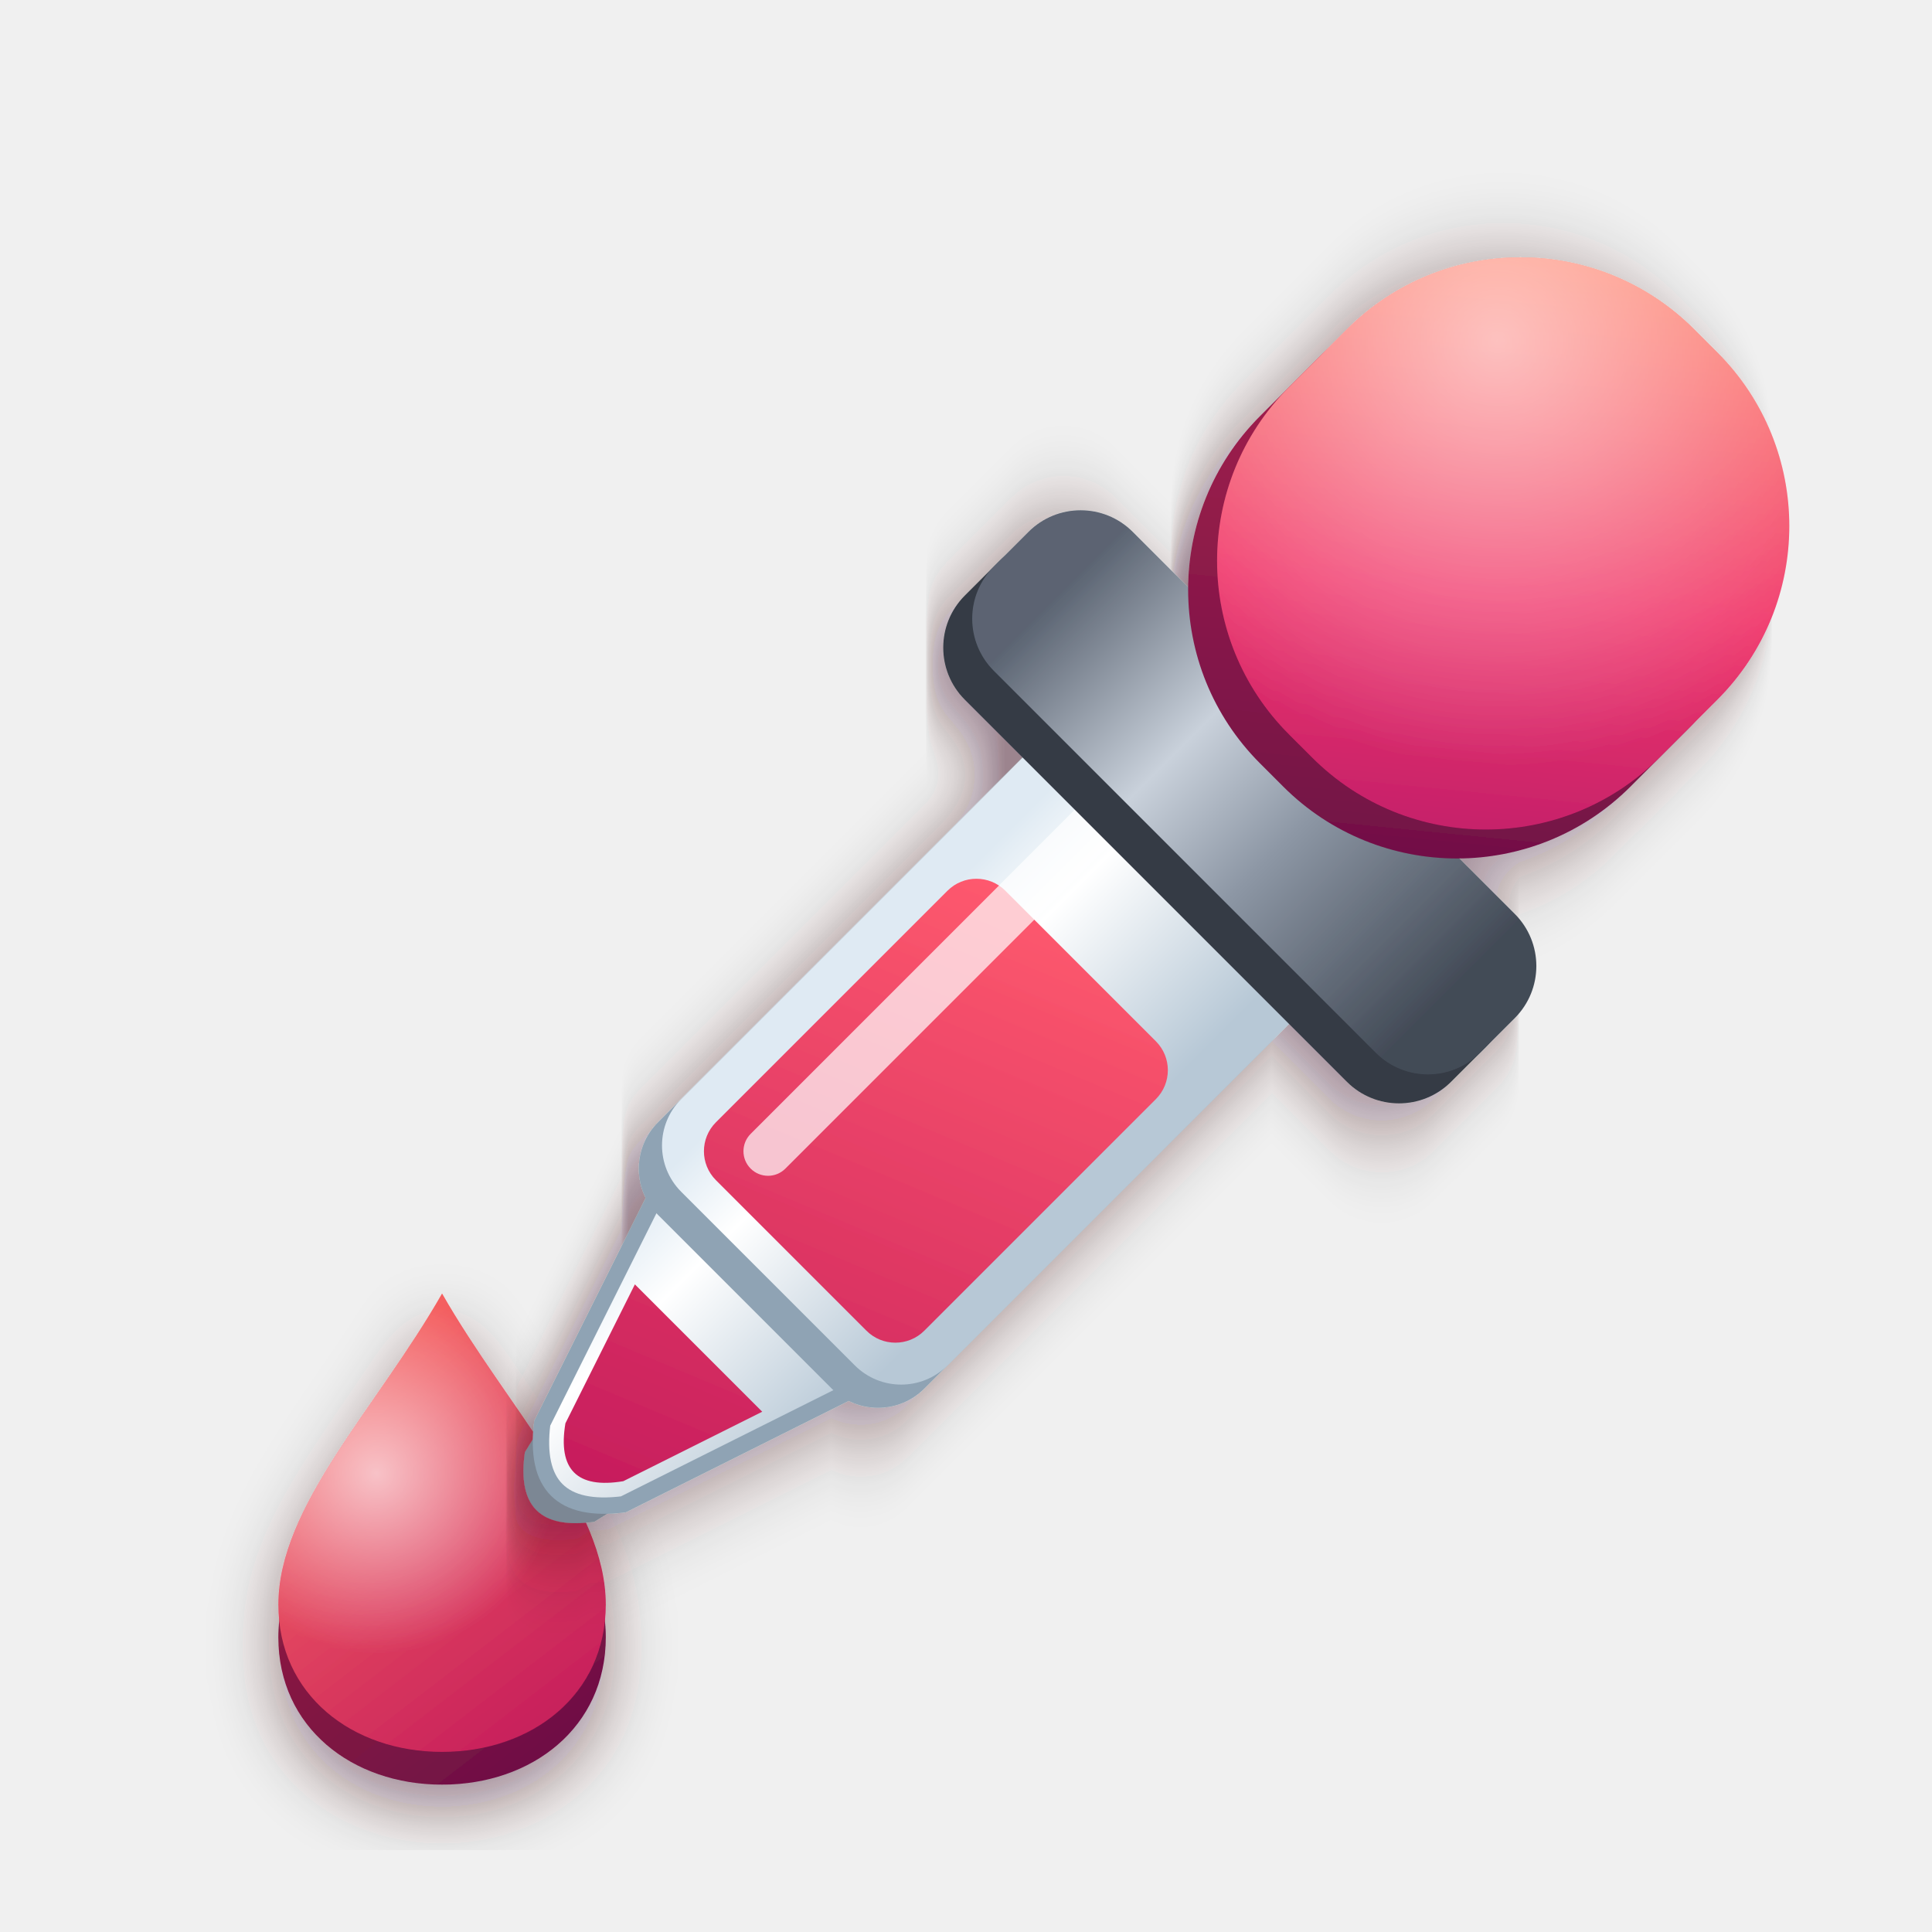
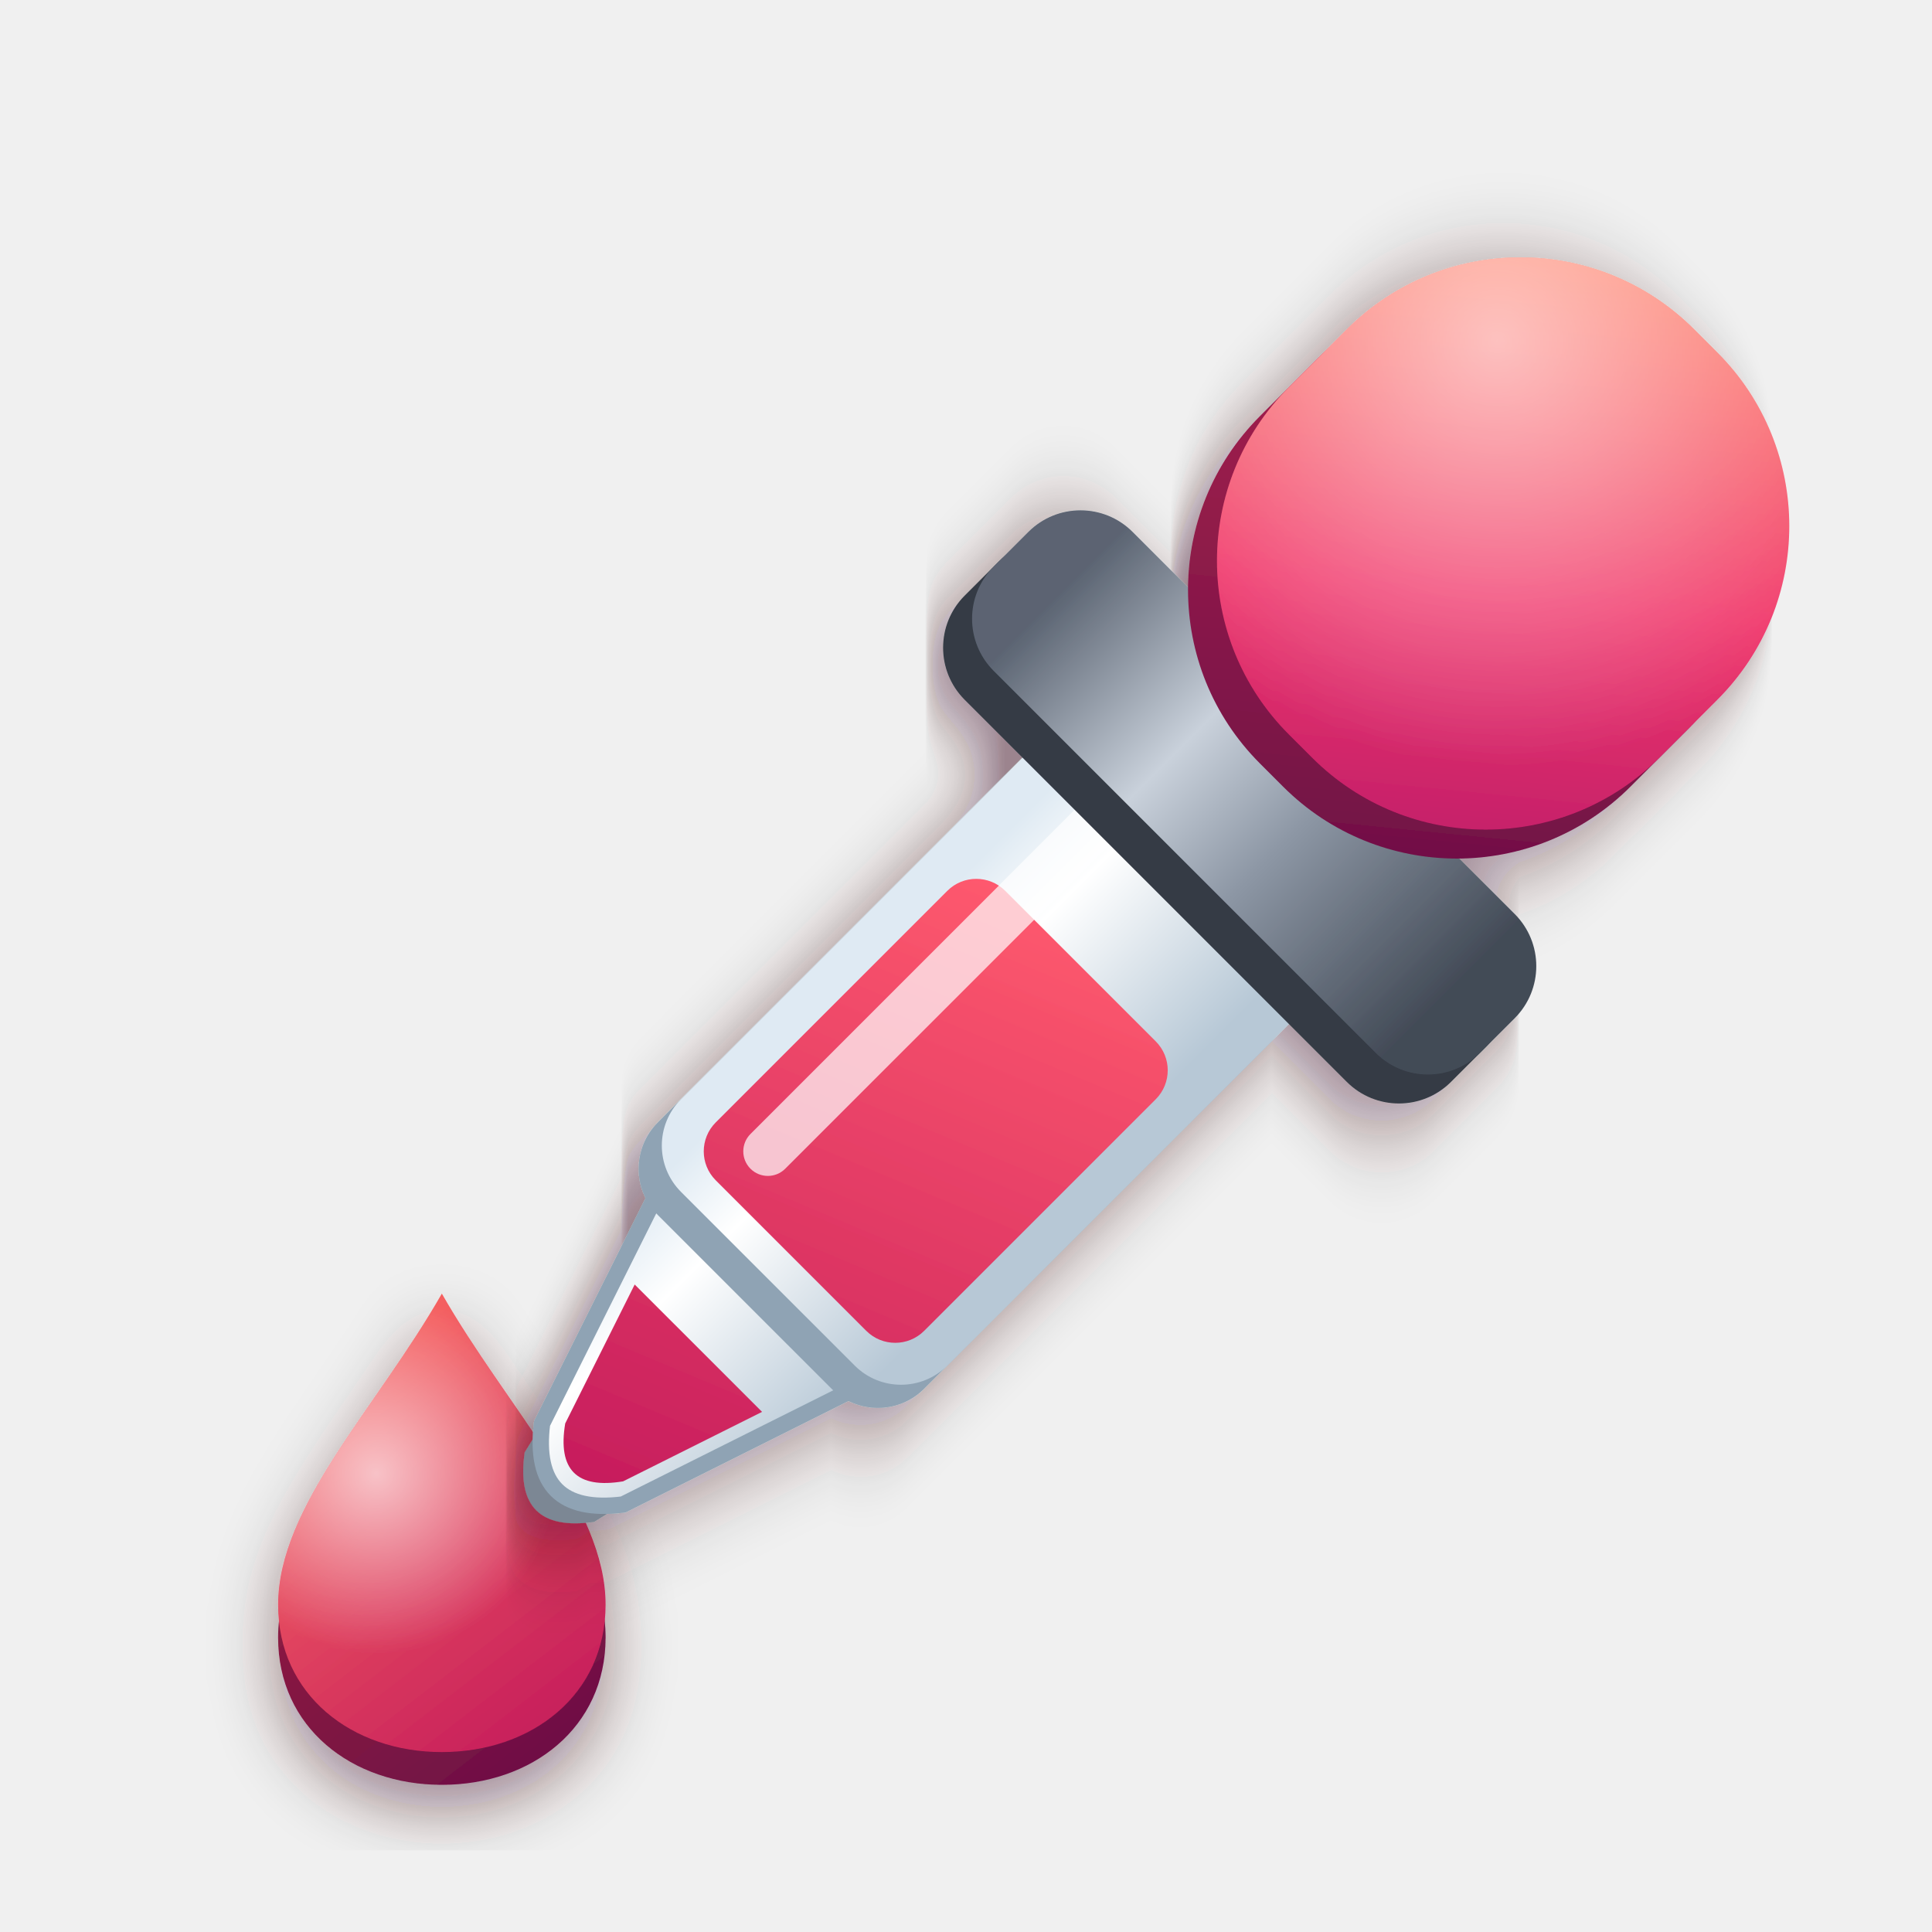
- <svg xmlns="http://www.w3.org/2000/svg" width="236" height="236" viewBox="0 0 236 236" fill="none">
-   <defs>
-     <linearGradient id="bulb" x1="92" y1="14" x2="146" y2="80" gradientUnits="userSpaceOnUse">
-       <stop offset="0" stop-color="#ff7a59" />
-       <stop offset="0.55" stop-color="#f0386b" />
-       <stop offset="1" stop-color="#b8196a" />
-     </linearGradient>
-     <linearGradient id="bulb_back" x1="92" y1="14" x2="146" y2="80" gradientUnits="userSpaceOnUse">
-       <stop offset="0" stop-color="#b3274f" />
-       <stop offset="1" stop-color="#6d0f45" />
-     </linearGradient>
-     <linearGradient id="collar" x1="84" y1="0" x2="152" y2="0" gradientUnits="userSpaceOnUse">
-       <stop offset="0" stop-color="#5b6472" />
-       <stop offset="0.35" stop-color="#c9d1db" />
-       <stop offset="0.6" stop-color="#8d97a5" />
-       <stop offset="1" stop-color="#434b57" />
-     </linearGradient>
-     <linearGradient id="glass" x1="100" y1="0" x2="136" y2="0" gradientUnits="userSpaceOnUse">
-       <stop offset="0" stop-color="#dfeaf3" />
-       <stop offset="0.3" stop-color="#ffffff" />
-       <stop offset="1" stop-color="#b7c8d6" />
-     </linearGradient>
-     <linearGradient id="liquid" x1="100" y1="118" x2="136" y2="206" gradientUnits="userSpaceOnUse">
-       <stop offset="0" stop-color="#ff5a6e" />
-       <stop offset="1" stop-color="#c2185b" />
-     </linearGradient>
-     <linearGradient id="drop" x1="30" y1="170" x2="70" y2="222" gradientUnits="userSpaceOnUse">
-       <stop offset="0" stop-color="#ff6f61" />
-       <stop offset="1" stop-color="#c2185b" />
-     </linearGradient>
-     <linearGradient id="drop_back" x1="30" y1="170" x2="70" y2="222" gradientUnits="userSpaceOnUse">
-       <stop offset="0" stop-color="#a3243f" />
-       <stop offset="1" stop-color="#6d0f45" />
-     </linearGradient>
-     <radialGradient id="bloom" cx="100" cy="28" r="52" gradientUnits="userSpaceOnUse">
-       <stop offset="0" stop-color="white" stop-opacity="0.6" />
-       <stop offset="1" stop-color="white" stop-opacity="0" />
-     </radialGradient>
-     <radialGradient id="drop_bloom" cx="42" cy="190" r="22" gradientUnits="userSpaceOnUse">
-       <stop offset="0" stop-color="white" stop-opacity="0.65" />
-       <stop offset="1" stop-color="white" stop-opacity="0" />
-     </radialGradient>
-     <clipPath id="bulb_clip">
-       <rect x="86" y="10" width="64" height="70" rx="30" />
-     </clipPath>
-     <clipPath id="drop_clip">
-       <path d="M50 168 C58 182 70 194 70 206 C70 217 61 224 50 224 C39 224 30 217 30 206 C30 194 42 182 50 168 Z" />
-     </clipPath>
-     <filter id="shadow" x="0" y="0" width="236" height="236" filterUnits="userSpaceOnUse" color-interpolation-filters="sRGB">
-       <feDropShadow dx="0" dy="3" stdDeviation="4" flood-color="#33051f" flood-opacity="0.45" />
-     </filter>
-   </defs>
-   <g transform="translate(4 -10)" filter="url(#shadow)">
-     <path d="M50 172 C58 186 70 198 70 210 C70 221 61 228 50 228 C39 228 30 221 30 210 C30 198 42 186 50 172 Z" fill="url(#drop_back)" />
-     <path d="M50 168 C58 182 70 194 70 206 C70 217 61 224 50 224 C39 224 30 217 30 206 C30 194 42 182 50 168 Z" fill="url(#drop)" />
-     <g clip-path="url(#drop_clip)">
-       <circle cx="42" cy="190" r="22" fill="url(#drop_bloom)" />
+ <svg xmlns="http://www.w3.org/2000/svg" width="236" height="236" viewBox="0.035 0 235.965 235.975" preserveAspectRatio="none">
+   <g fill="none">
+     <defs>
+       <linearGradient id="l1-drop" x1="30" y1="170" x2="70" y2="222" gradientUnits="userSpaceOnUse">
+         <stop offset="0" stop-color="#ff6f61" />
+         <stop offset="1" stop-color="#c2185b" />
+       </linearGradient>
+       <linearGradient id="l1-drop_back" x1="30" y1="170" x2="70" y2="222" gradientUnits="userSpaceOnUse">
+         <stop offset="0" stop-color="#a3243f" />
+         <stop offset="1" stop-color="#6d0f45" />
+       </linearGradient>
+       <radialGradient id="l1-drop_bloom" cx="42" cy="190" r="22" gradientUnits="userSpaceOnUse">
+         <stop offset="0" stop-color="white" stop-opacity="0.65" />
+         <stop offset="1" stop-color="white" stop-opacity="0" />
+       </radialGradient>
+       <clipPath id="l1-drop_clip">
+         <path d="M50 168 C58 182 70 194 70 206 C70 217 61 224 50 224 C39 224 30 217 30 206 C30 194 42 182 50 168 Z" />
+       </clipPath>
+       <filter id="l1-shadow" x="0" y="0" width="236" height="236" filterUnits="userSpaceOnUse" color-interpolation-filters="sRGB">
+         <feDropShadow dx="0" dy="3" stdDeviation="4" flood-color="#33051f" flood-opacity="0.45" />
+       </filter>
+     </defs>
+     <g transform="translate(4 -10)" filter="url(#l1-shadow)">
+       <path d="M50 172 C58 186 70 198 70 210 C70 221 61 228 50 228 C39 228 30 221 30 210 C30 198 42 186 50 172 Z" fill="url(#l1-drop_back)" />
+       <path d="M50 168 C58 182 70 194 70 206 C70 217 61 224 50 224 C39 224 30 217 30 206 C30 194 42 182 50 168 Z" fill="url(#l1-drop)" />
+       <g clip-path="url(#l1-drop_clip)">
+         <circle cx="42" cy="190" r="22" fill="url(#l1-drop_bloom)" />
+       </g>
    </g>
  </g>
-   <g transform="translate(14 0) rotate(45 118 118)" filter="url(#shadow)">
-     <path d="M104 174 L132 174 L124 208 Q118 216 112 208 Z" fill="#7b8794" />
-     <path d="M99 168 L137 168 L125 204 Q118 213 111 204 Z" fill="url(#glass)" stroke="#8fa3b4" stroke-width="2" />
-     <path d="M107 184 L129 184 L123 202 Q118 209 113 202 Z" fill="url(#liquid)" />
-     <rect x="95" y="100" width="46" height="76" rx="8" fill="#8fa3b4" />
-     <rect x="95" y="96" width="46" height="76" rx="8" fill="url(#glass)" />
-     <rect x="100" y="118" width="36" height="50" rx="5" fill="url(#liquid)" />
-     <rect x="104" y="102" width="6" height="62" rx="3" fill="white" fill-opacity="0.7" />
-     <rect x="76" y="81" width="84" height="24" rx="9" fill="#343a44" />
-     <rect x="76" y="76" width="84" height="24" rx="9" fill="url(#collar)" />
-     <rect x="86" y="15" width="64" height="70" rx="30" fill="url(#bulb_back)" />
-     <rect x="86" y="10" width="64" height="70" rx="30" fill="url(#bulb)" />
-     <g clip-path="url(#bulb_clip)">
-       <circle cx="100" cy="28" r="52" fill="url(#bloom)" />
+   <g fill="none">
+     <defs>
+       <linearGradient id="l2-bulb" x1="92" y1="14" x2="146" y2="80" gradientUnits="userSpaceOnUse">
+         <stop offset="0" stop-color="#ff7a59" />
+         <stop offset="0.55" stop-color="#f0386b" />
+         <stop offset="1" stop-color="#b8196a" />
+       </linearGradient>
+       <linearGradient id="l2-bulb_back" x1="92" y1="14" x2="146" y2="80" gradientUnits="userSpaceOnUse">
+         <stop offset="0" stop-color="#b3274f" />
+         <stop offset="1" stop-color="#6d0f45" />
+       </linearGradient>
+       <linearGradient id="l2-collar" x1="84" y1="0" x2="152" y2="0" gradientUnits="userSpaceOnUse">
+         <stop offset="0" stop-color="#5b6472" />
+         <stop offset="0.35" stop-color="#c9d1db" />
+         <stop offset="0.6" stop-color="#8d97a5" />
+         <stop offset="1" stop-color="#434b57" />
+       </linearGradient>
+       <linearGradient id="l2-glass" x1="100" y1="0" x2="136" y2="0" gradientUnits="userSpaceOnUse">
+         <stop offset="0" stop-color="#dfeaf3" />
+         <stop offset="0.3" stop-color="#ffffff" />
+         <stop offset="1" stop-color="#b7c8d6" />
+       </linearGradient>
+       <linearGradient id="l2-liquid" x1="100" y1="118" x2="136" y2="206" gradientUnits="userSpaceOnUse">
+         <stop offset="0" stop-color="#ff5a6e" />
+         <stop offset="1" stop-color="#c2185b" />
+       </linearGradient>
+       <radialGradient id="l2-bloom" cx="100" cy="28" r="52" gradientUnits="userSpaceOnUse">
+         <stop offset="0" stop-color="white" stop-opacity="0.6" />
+         <stop offset="1" stop-color="white" stop-opacity="0" />
+       </radialGradient>
+       <clipPath id="l2-bulb_clip">
+         <rect x="86" y="10" width="64" height="70" rx="30" />
+       </clipPath>
+       <filter id="l2-shadow" x="0" y="0" width="236" height="236" filterUnits="userSpaceOnUse" color-interpolation-filters="sRGB">
+         <feDropShadow dx="0" dy="3" stdDeviation="4" flood-color="#33051f" flood-opacity="0.45" />
+       </filter>
+     </defs>
+     <g transform="translate(14 0) rotate(45 118 118)" filter="url(#l2-shadow)">
+       <path d="M104 174 L132 174 L124 208 Q118 216 112 208 Z" fill="#7b8794" />
+       <path d="M99 168 L137 168 L125 204 Q118 213 111 204 Z" fill="url(#l2-glass)" stroke="#8fa3b4" stroke-width="2" />
+       <path d="M107 184 L129 184 L123 202 Q118 209 113 202 Z" fill="url(#l2-liquid)" />
+       <rect x="95" y="100" width="46" height="76" rx="8" fill="#8fa3b4" />
+       <rect x="95" y="96" width="46" height="76" rx="8" fill="url(#l2-glass)" />
+       <rect x="100" y="118" width="36" height="50" rx="5" fill="url(#l2-liquid)" />
+       <rect x="104" y="102" width="6" height="62" rx="3" fill="white" fill-opacity="0.7" />
+       <rect x="76" y="81" width="84" height="24" rx="9" fill="#343a44" />
+       <rect x="76" y="76" width="84" height="24" rx="9" fill="url(#l2-collar)" />
+       <rect x="86" y="15" width="64" height="70" rx="30" fill="url(#l2-bulb_back)" />
+       <rect x="86" y="10" width="64" height="70" rx="30" fill="url(#l2-bulb)" />
+       <g clip-path="url(#l2-bulb_clip)">
+         <circle cx="100" cy="28" r="52" fill="url(#l2-bloom)" />
+       </g>
    </g>
  </g>
</svg>
